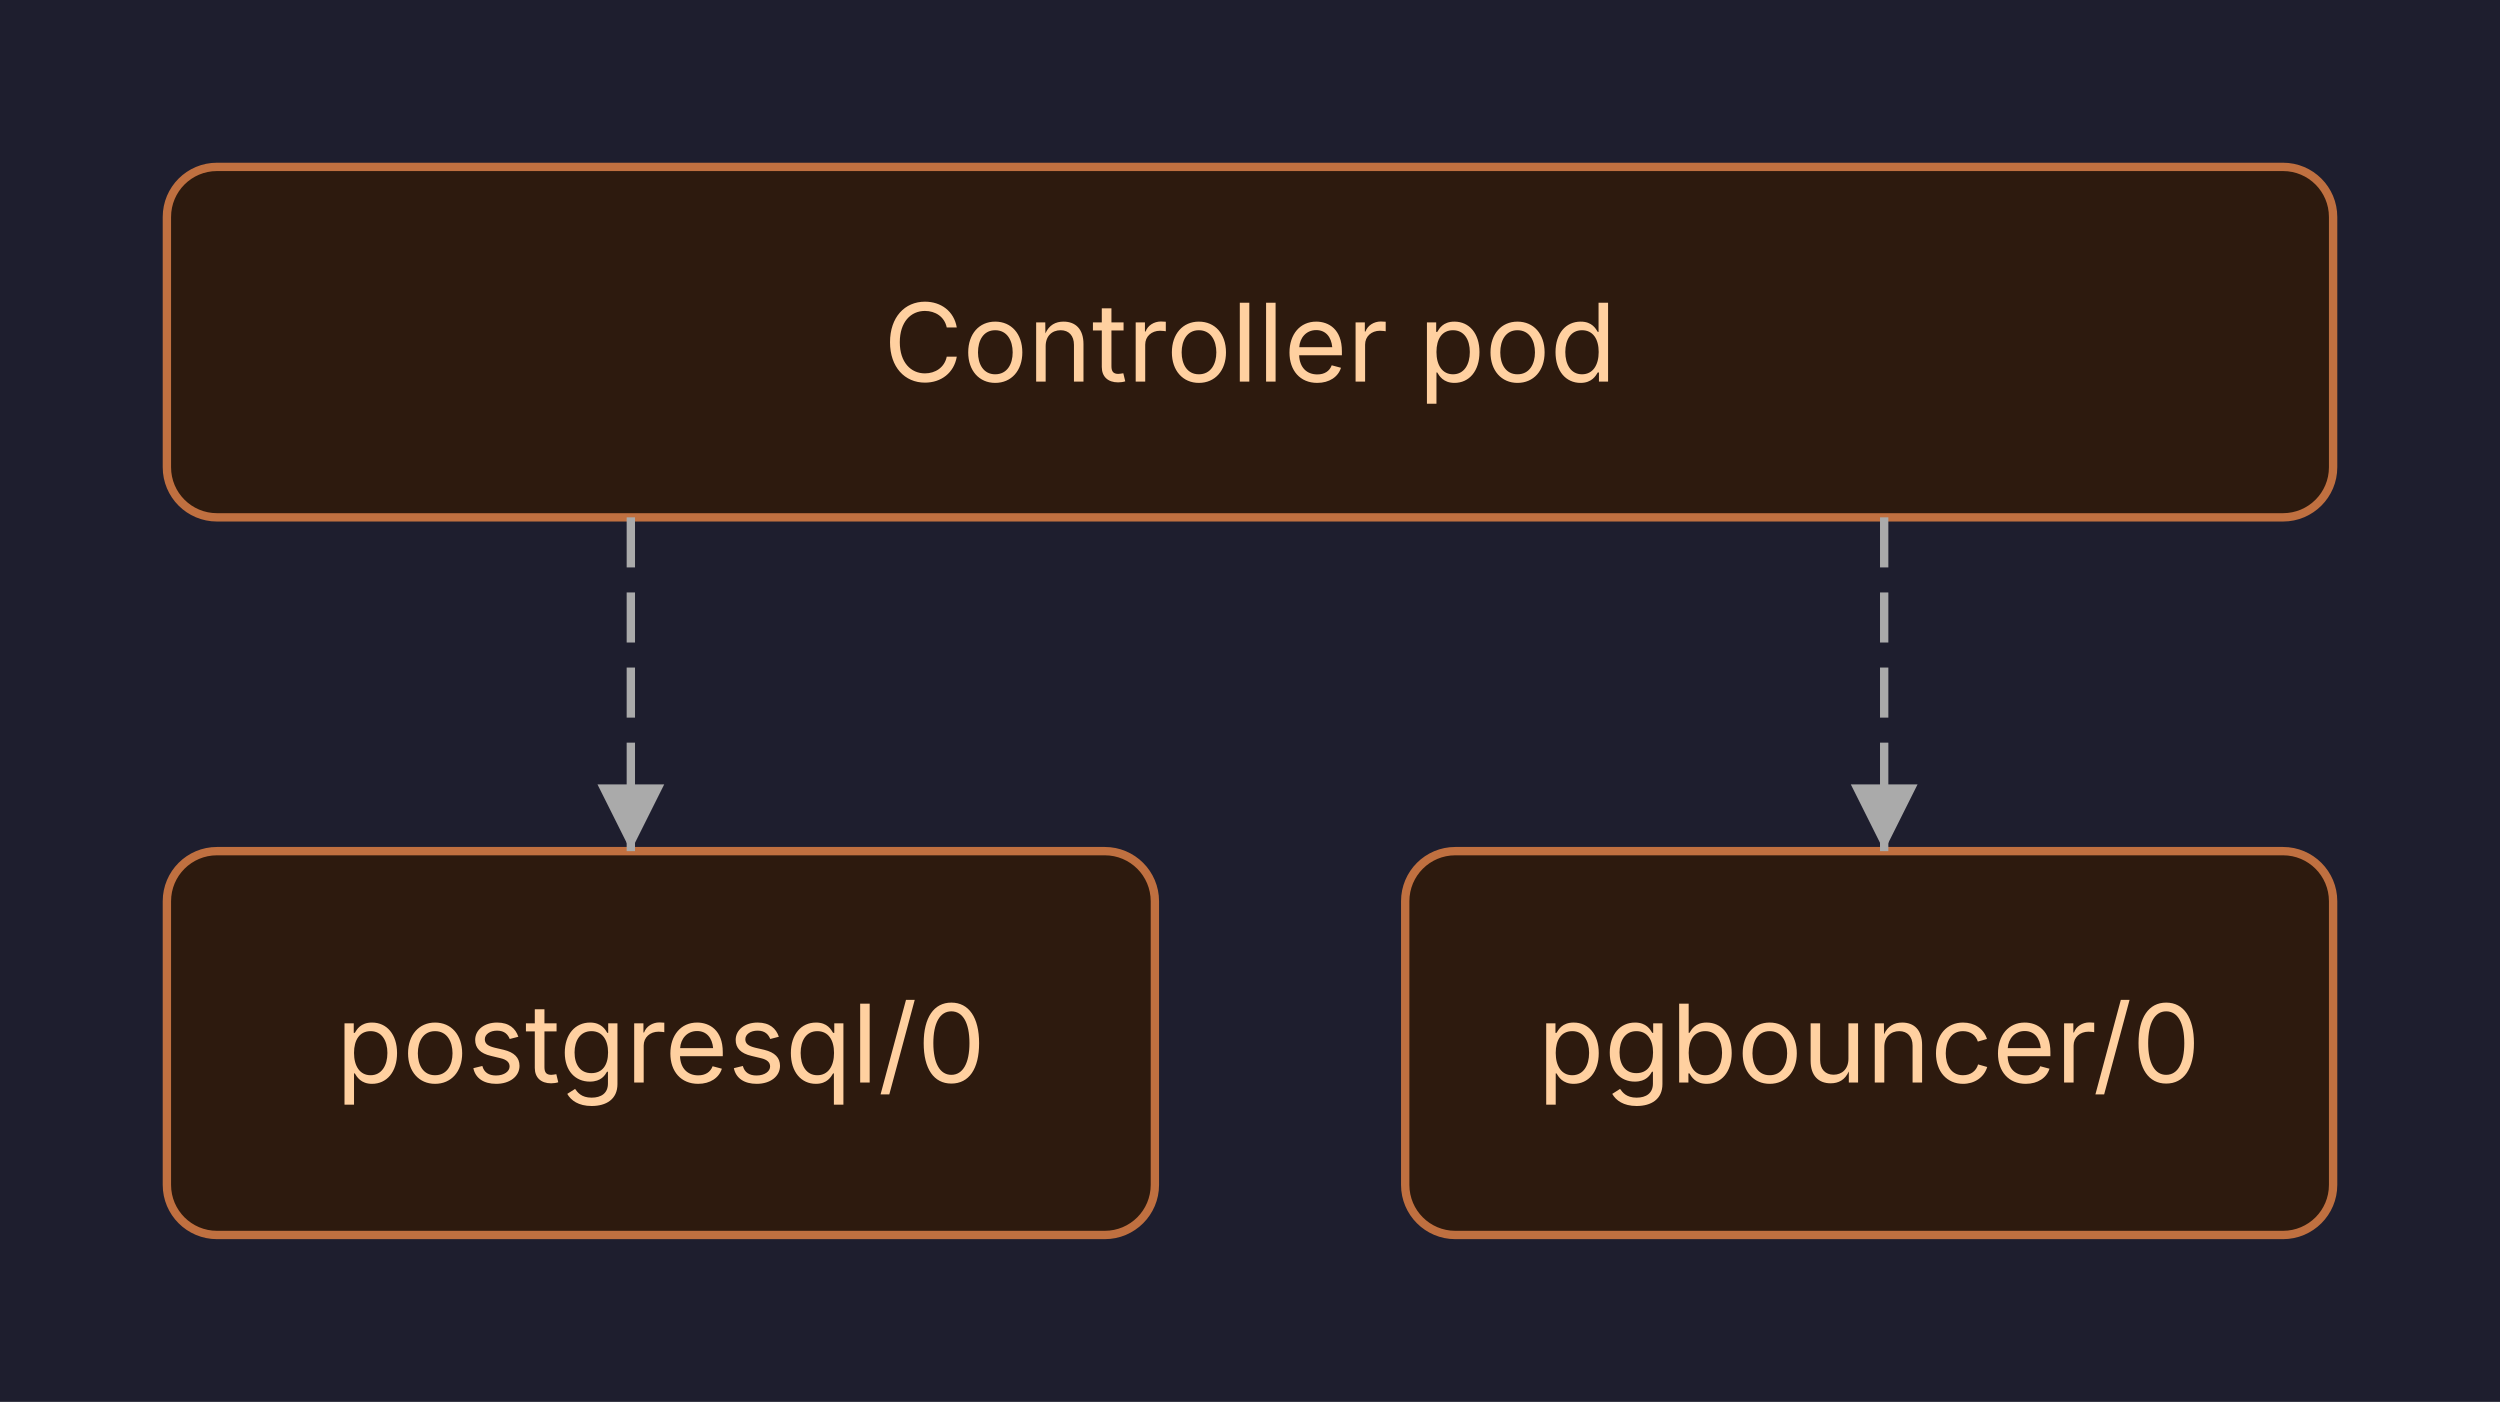
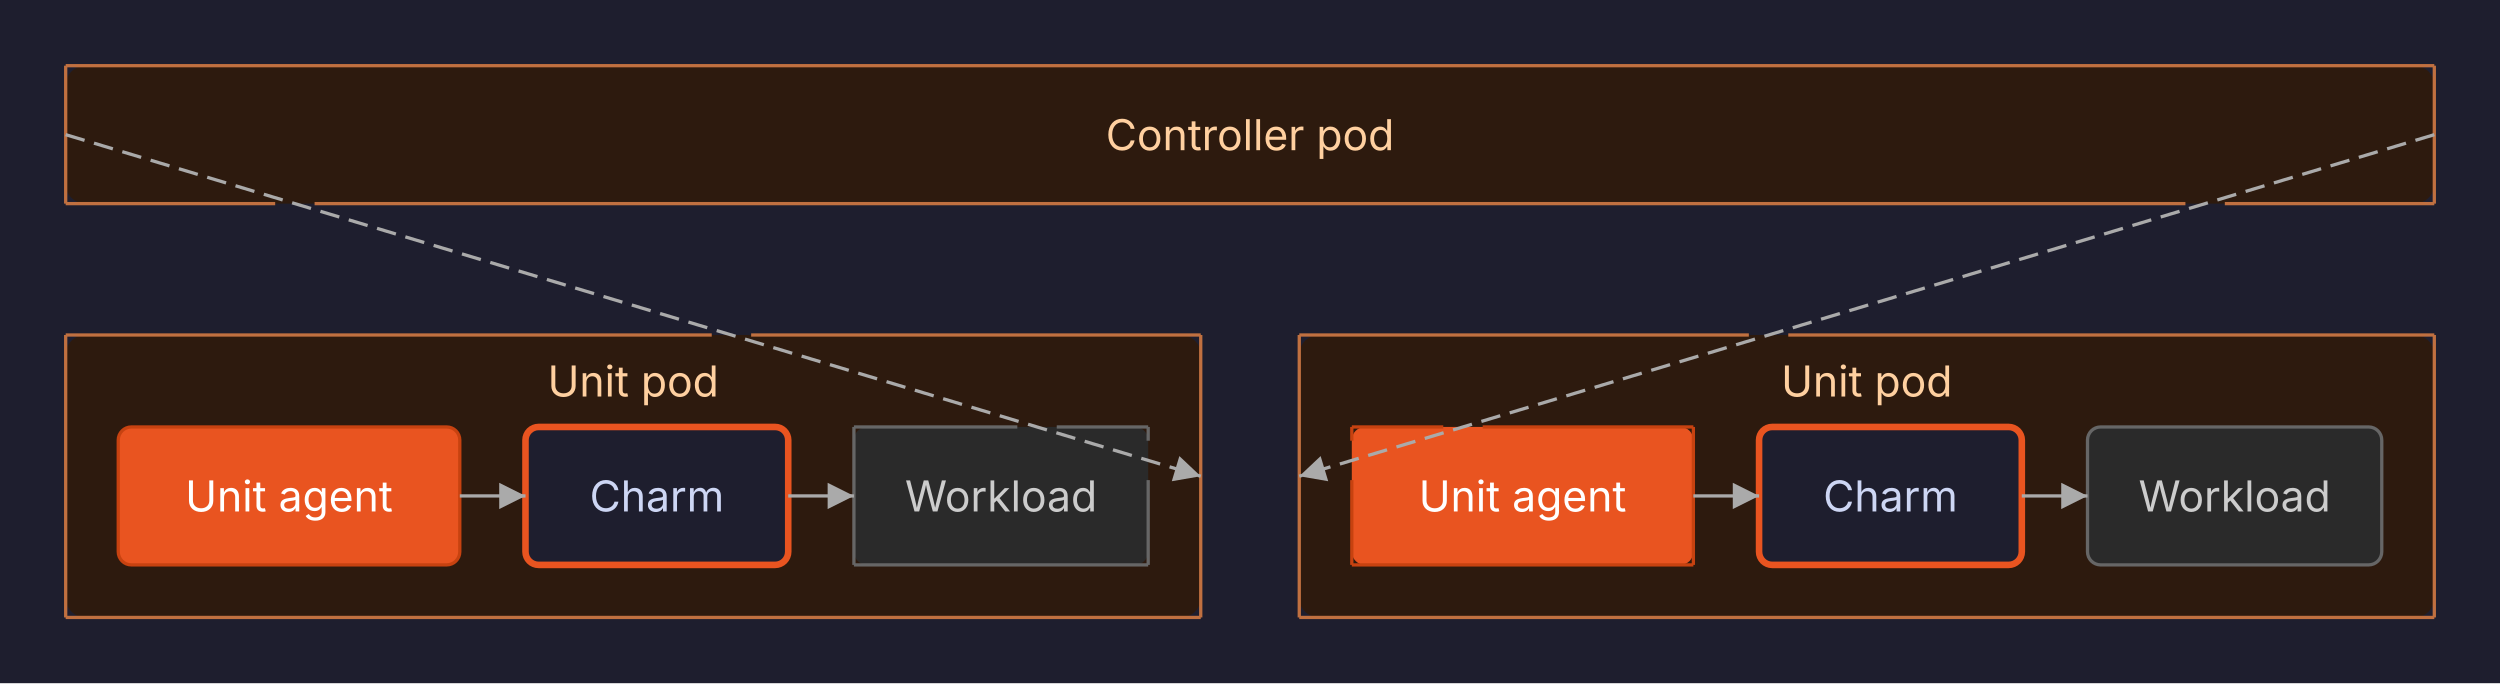
- <svg xmlns="http://www.w3.org/2000/svg" width="299.6" height="168.0" viewBox="0 0 299.6 168.0">
+ <svg xmlns="http://www.w3.org/2000/svg" width="761.2" height="208.0" viewBox="0 0 761.2 208.0">
  <defs>
    <marker markerWidth="8" markerHeight="8" viewBox="0 0 8 8" orient="auto" id="arrow" refX="8" refY="4.0">
      <path d="M0,0 L8,4.0 L0,8 Z" fill="#AAAAAA" />
    </marker>
  </defs>
-   <rect x="0" y="0" width="299.6" height="168.0" fill="#1E1E2E" />
+   <rect x="0" y="0" width="761.2" height="208.0" fill="#1E1E2E" />
  <g id="ggarch-nodes">
-     <rect x="20.0" y="20.0" width="259.6" height="42.0" fill="#2D1A0E" stroke="#C07040" stroke-width="1" rx="6" ry="6" />
-     <text x="149.8" y="41.0" font-size="13" font-family="'Ubuntu Sans', Ubuntu, system-ui, -apple-system, sans-serif" fill="#FFD0A0" text-anchor="middle" dominant-baseline="central">Controller pod</text>
-     <rect x="20.0" y="102.0" width="118.4" height="46.0" fill="#2D1A0E" stroke="#C07040" stroke-width="1" rx="6" ry="6" />
-     <text x="79.2" y="125.0" font-size="13" font-family="'Ubuntu Sans', Ubuntu, system-ui, -apple-system, sans-serif" fill="#FFD0A0" text-anchor="middle" dominant-baseline="central">postgresql/0</text>
-     <rect x="168.4" y="102.0" width="111.2" height="46.0" fill="#2D1A0E" stroke="#C07040" stroke-width="1" rx="6" ry="6" />
-     <text x="224.0" y="125.0" font-size="13" font-family="'Ubuntu Sans', Ubuntu, system-ui, -apple-system, sans-serif" fill="#FFD0A0" text-anchor="middle" dominant-baseline="central">pgbouncer/0</text>
+     <rect x="20.0" y="102.0" width="345.6" height="86.0" fill="#2D1A0E" stroke="none" rx="6" ry="6" />
+     <path d="M20.0,102.0 L216.708,102.0" stroke="#C07040" stroke-width="1" fill="none" />
+     <path d="M228.708,102.0 L365.6,102.0" stroke="#C07040" stroke-width="1" fill="none" />
+     <path d="M20.0,188.0 L365.6,188.0" stroke="#C07040" stroke-width="1" fill="none" />
+     <path d="M20.0,102.0 L20.0,188.0" stroke="#C07040" stroke-width="1" fill="none" />
+     <path d="M365.6,102.0 L365.6,188.0" stroke="#C07040" stroke-width="1" fill="none" />
+     <text x="192.8" y="116.0" font-size="13" font-family="'Ubuntu Sans', Ubuntu, system-ui, -apple-system, sans-serif" fill="#FFD0A0" text-anchor="middle" dominant-baseline="central">Unit pod</text>
+     <rect x="36.0" y="130.0" width="104.0" height="42.0" fill="#E95420" stroke="#C74210" stroke-width="1" rx="4" ry="4" />
+     <text x="88.0" y="151.0" font-size="13" font-family="'Ubuntu Sans', Ubuntu, system-ui, -apple-system, sans-serif" fill="#FFFFFF" text-anchor="middle" dominant-baseline="central">Unit agent</text>
+     <rect x="160.0" y="130.0" width="80.0" height="42.0" fill="#1E1E2E" stroke="#E95420" stroke-width="2" rx="4" ry="4" />
+     <text x="200.0" y="151.0" font-size="13" font-family="'Ubuntu Sans', Ubuntu, system-ui, -apple-system, sans-serif" fill="#CDD6F4" text-anchor="middle" dominant-baseline="central">Charm</text>
+     <rect x="260.0" y="130.0" width="89.6" height="42.0" fill="#2A2A2A" stroke="none" rx="4" ry="4" />
+     <path d="M260.0,130.0 L309.754,130.0" stroke="#666666" stroke-width="1" fill="none" />
+     <path d="M321.754,130.0 L349.6,130.0" stroke="#666666" stroke-width="1" fill="none" />
+     <path d="M260.0,172.0 L349.6,172.0" stroke="#666666" stroke-width="1" fill="none" />
+     <path d="M260.0,130.0 L260.0,172.0" stroke="#666666" stroke-width="1" fill="none" />
+     <path d="M349.6,130.0 L349.6,134.185" stroke="#666666" stroke-width="1" fill="none" />
+     <path d="M349.6,146.185 L349.6,172.0" stroke="#666666" stroke-width="1" fill="none" />
+     <text x="304.8" y="151.0" font-size="13" font-family="'Ubuntu Sans', Ubuntu, system-ui, -apple-system, sans-serif" fill="#CCCCCC" text-anchor="middle" dominant-baseline="central">Workload</text>
+     <rect x="395.6" y="102.0" width="345.6" height="86.0" fill="#2D1A0E" stroke="none" rx="6" ry="6" />
+     <path d="M395.6,102.0 L532.492,102.0" stroke="#C07040" stroke-width="1" fill="none" />
+     <path d="M544.492,102.0 L741.2,102.0" stroke="#C07040" stroke-width="1" fill="none" />
+     <path d="M395.6,188.0 L741.2,188.0" stroke="#C07040" stroke-width="1" fill="none" />
+     <path d="M395.6,102.0 L395.6,188.0" stroke="#C07040" stroke-width="1" fill="none" />
+     <path d="M741.2,102.0 L741.2,188.0" stroke="#C07040" stroke-width="1" fill="none" />
+     <text x="568.4" y="116.0" font-size="13" font-family="'Ubuntu Sans', Ubuntu, system-ui, -apple-system, sans-serif" fill="#FFD0A0" text-anchor="middle" dominant-baseline="central">Unit pod</text>
+     <rect x="411.6" y="130.0" width="104.0" height="42.0" fill="#E95420" stroke="none" rx="4" ry="4" />
+     <path d="M411.6,130.0 L439.446,130.0" stroke="#C74210" stroke-width="1" fill="none" />
+     <path d="M451.446,130.0 L515.6,130.0" stroke="#C74210" stroke-width="1" fill="none" />
+     <path d="M411.6,172.0 L515.6,172.0" stroke="#C74210" stroke-width="1" fill="none" />
+     <path d="M411.6,130.0 L411.6,134.185" stroke="#C74210" stroke-width="1" fill="none" />
+     <path d="M411.6,146.185 L411.6,172.0" stroke="#C74210" stroke-width="1" fill="none" />
+     <path d="M515.6,130.0 L515.6,172.0" stroke="#C74210" stroke-width="1" fill="none" />
+     <text x="463.6" y="151.0" font-size="13" font-family="'Ubuntu Sans', Ubuntu, system-ui, -apple-system, sans-serif" fill="#FFFFFF" text-anchor="middle" dominant-baseline="central">Unit agent</text>
+     <rect x="535.6" y="130.0" width="80.0" height="42.0" fill="#1E1E2E" stroke="#E95420" stroke-width="2" rx="4" ry="4" />
+     <text x="575.6" y="151.0" font-size="13" font-family="'Ubuntu Sans', Ubuntu, system-ui, -apple-system, sans-serif" fill="#CDD6F4" text-anchor="middle" dominant-baseline="central">Charm</text>
+     <rect x="635.6" y="130.0" width="89.6" height="42.0" fill="#2A2A2A" stroke="#666666" stroke-width="1" rx="4" ry="4" />
+     <text x="680.4" y="151.0" font-size="13" font-family="'Ubuntu Sans', Ubuntu, system-ui, -apple-system, sans-serif" fill="#CCCCCC" text-anchor="middle" dominant-baseline="central">Workload</text>
+     <rect x="20.0" y="20.0" width="721.2" height="42.0" fill="#2D1A0E" stroke="none" rx="6" ry="6" />
+     <path d="M20.0,20.0 L741.2,20.0" stroke="#C07040" stroke-width="1" fill="none" />
+     <path d="M20.0,62.0 L83.785,62.0" stroke="#C07040" stroke-width="1" fill="none" />
+     <path d="M95.785,62.0 L665.415,62.0" stroke="#C07040" stroke-width="1" fill="none" />
+     <path d="M677.415,62.0 L741.2,62.0" stroke="#C07040" stroke-width="1" fill="none" />
+     <path d="M20.0,20.0 L20.0,62.0" stroke="#C07040" stroke-width="1" fill="none" />
+     <path d="M741.2,20.0 L741.2,62.0" stroke="#C07040" stroke-width="1" fill="none" />
+     <text x="380.6" y="41.0" font-size="13" font-family="'Ubuntu Sans', Ubuntu, system-ui, -apple-system, sans-serif" fill="#FFD0A0" text-anchor="middle" dominant-baseline="central">Controller pod</text>
  </g>
  <g id="ggarch-edges">
-     <path d="M 75.6 62.0 L 75.6 102.0" fill="none" stroke="#AAAAAA" stroke-width="1" stroke-dasharray="6,3" marker-end="url(#arrow)" />
-     <path d="M 225.8 62.0 L 225.8 102.0" fill="none" stroke="#AAAAAA" stroke-width="1" stroke-dasharray="6,3" marker-end="url(#arrow)" />
+     <path d="M 20.0 41.0 L 365.6 145.0" fill="none" stroke="#AAAAAA" stroke-width="1" stroke-dasharray="6,3" marker-end="url(#arrow)" />
+     <path d="M 741.2 41.0 L 395.6 145.0" fill="none" stroke="#AAAAAA" stroke-width="1" stroke-dasharray="6,3" marker-end="url(#arrow)" />
+     <path d="M 140.0 151.0 L 160.0 151.0" fill="none" stroke="#AAAAAA" stroke-width="1" marker-end="url(#arrow)" />
+     <path d="M 515.6 151.0 L 535.6 151.0" fill="none" stroke="#AAAAAA" stroke-width="1" marker-end="url(#arrow)" />
+     <path d="M 240.0 151.0 L 260.0 151.0" fill="none" stroke="#AAAAAA" stroke-width="1" marker-end="url(#arrow)" />
+     <path d="M 615.6 151.0 L 635.6 151.0" fill="none" stroke="#AAAAAA" stroke-width="1" marker-end="url(#arrow)" />
  </g>
  <g id="ggarch-annotations" />
</svg>
